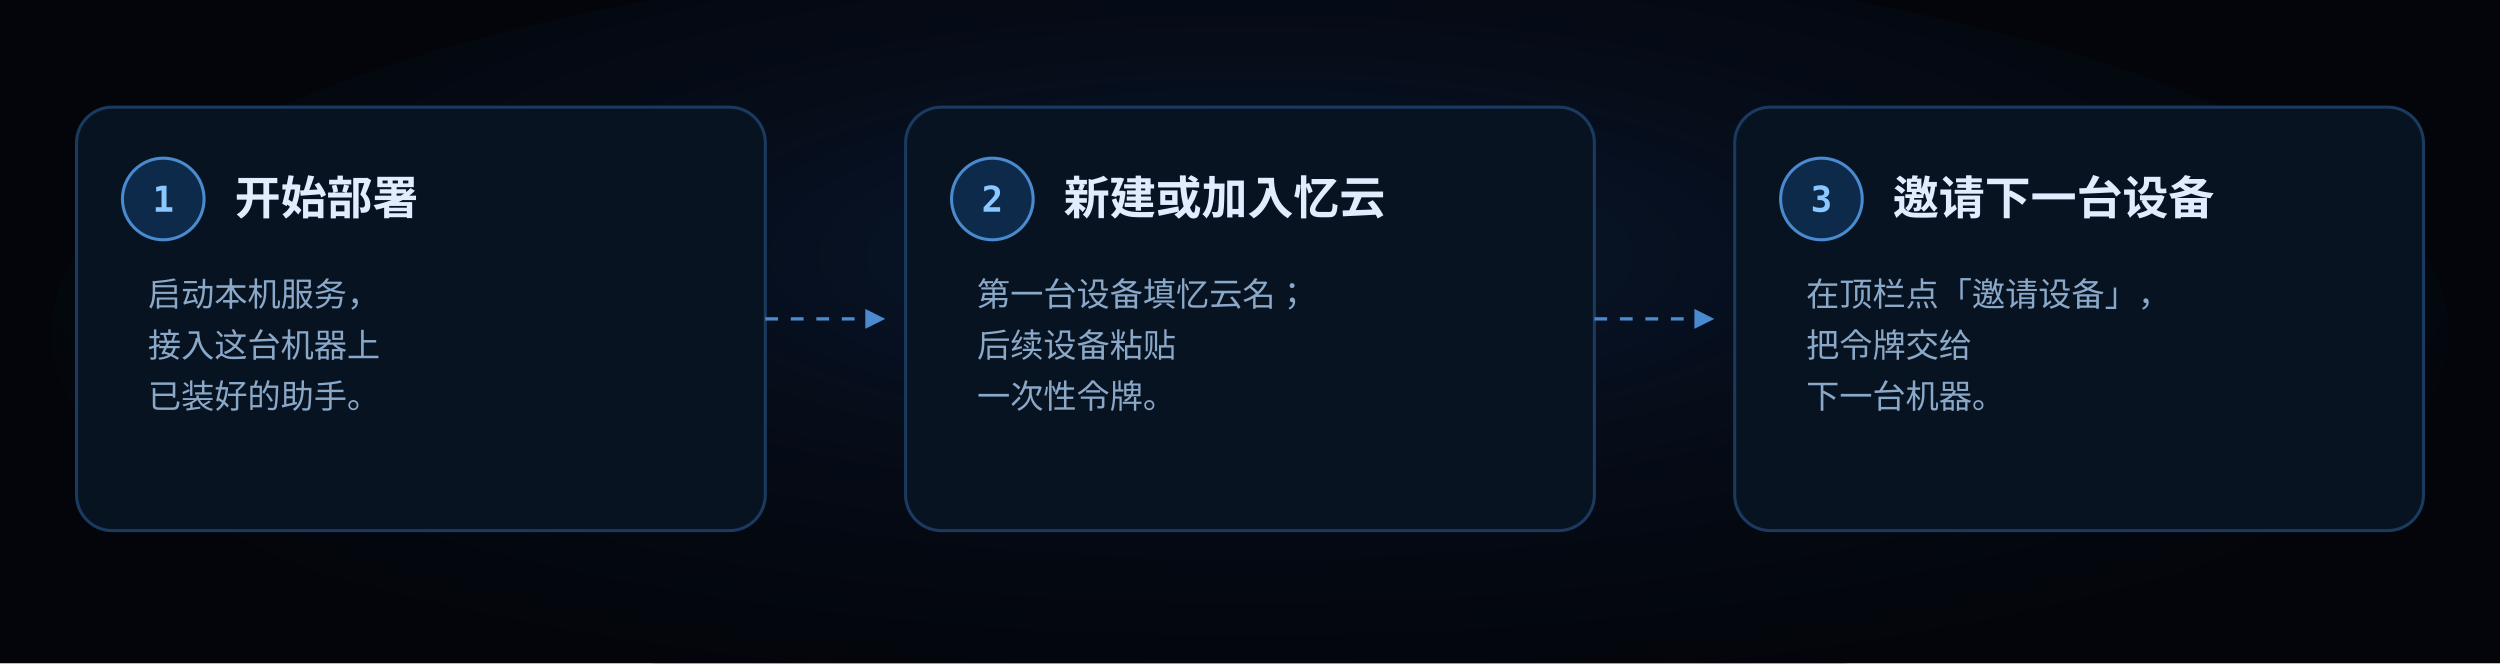
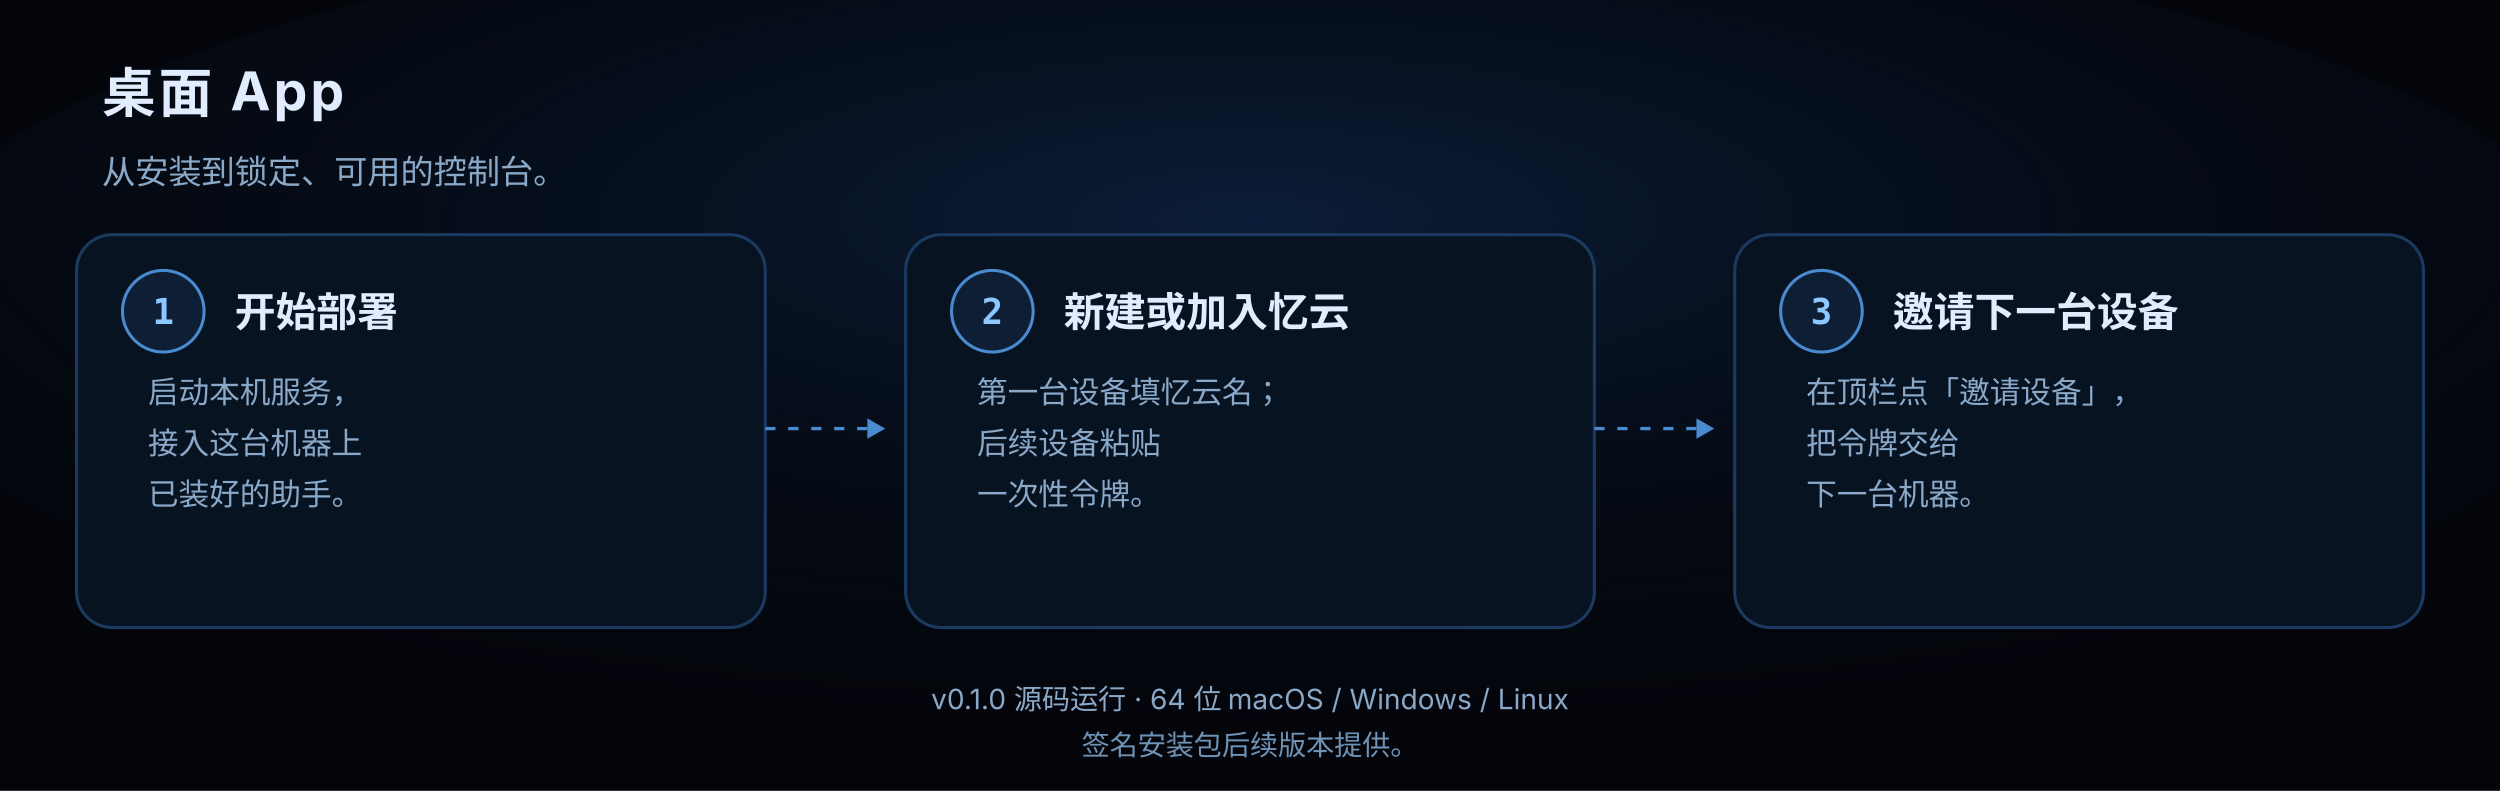
- <svg xmlns="http://www.w3.org/2000/svg" viewBox="0 0 980 260" width="980" height="260" role="img" aria-label="桌面 App 三步：1 开始部署，2 新建或加入忆云，3 邀请下一台设备">
+ <svg xmlns="http://www.w3.org/2000/svg" width="980" height="310" viewBox="0 0 980 310" role="img" aria-label="桌面 App">
  <defs>
-     <radialGradient id="glow" cx="50%" cy="40%" r="70%">
-       <stop offset="0%" stop-color="#0d2140" stop-opacity="0.75" />
+     <radialGradient id="glow" cx="50%" cy="38%" r="72%">
+       <stop offset="0%" stop-color="#0d2140" stop-opacity="0.85" />
      <stop offset="100%" stop-color="#03050a" stop-opacity="0" />
    </radialGradient>
-     <marker id="arrow" markerWidth="8" markerHeight="8" refX="6" refY="3" orient="auto">
-       <path d="M0,0 L6,3 L0,6 z" fill="#4a8acf" />
-     </marker>
-     <style>
-       .card{fill:#081322;stroke:#1a3a60;stroke-width:1.2}
-       .num{fill:#0d2a4a;stroke:#4a8acf;stroke-width:1.2}
-       .n{font-family:'SF Mono','Cascadia Code','Source Code Pro',Consolas,monospace;font-size:14px;font-weight:700;fill:#8ac8ff}
-       .h{font-family:'PingFang SC','Noto Sans SC','Segoe UI',ui-sans-serif,system-ui,sans-serif;font-size:18px;font-weight:600;fill:#e2ecff}
-       .s{font-family:'PingFang SC','Noto Sans SC','Segoe UI',ui-sans-serif,system-ui,sans-serif;font-size:13px;fill:#8aa8c8}
-       .step{stroke:#4a8acf;stroke-width:1.3;stroke-dasharray:5 5;fill:none}
-     </style>
  </defs>
-   <rect width="980" height="260" fill="#03050a" />
-   <ellipse cx="490" cy="130" rx="470" ry="150" fill="url(#glow)" />
-   <rect class="card" x="30" y="42" width="270" height="166" rx="14" />
-   <rect class="card" x="355" y="42" width="270" height="166" rx="14" />
-   <rect class="card" x="680" y="42" width="270" height="166" rx="14" />
-   <circle class="num" cx="64" cy="78" r="16" />
-   <text class="n" x="64" y="83" text-anchor="middle">1</text>
-   <text class="h" x="92" y="84">开始部署</text>
-   <text class="s" x="58" y="120">启动本机服务，</text>
-   <text class="s" x="58" y="140">接入这台机器上</text>
-   <text class="s" x="58" y="160">已装好的助手。</text>
-   <circle class="num" cx="389" cy="78" r="16" />
-   <text class="n" x="389" y="83" text-anchor="middle">2</text>
-   <text class="h" x="417" y="84">新建或加入忆云</text>
-   <text class="s" x="383" y="120">第一台设备填忆云名；</text>
-   <text class="s" x="383" y="140">后续设备粘贴</text>
-   <text class="s" x="383" y="160">一次性令牌。</text>
-   <circle class="num" cx="714" cy="78" r="16" />
-   <text class="n" x="714" y="83" text-anchor="middle">3</text>
-   <text class="h" x="742" y="84">邀请下一台设备</text>
-   <text class="s" x="708" y="120">在顶栏点「邀请设备」，</text>
-   <text class="s" x="708" y="140">把令牌交给</text>
-   <text class="s" x="708" y="160">下一台机器。</text>
-   <line class="step" x1="300" y1="125" x2="347" y2="125" marker-end="url(#arrow)" />
-   <line class="step" x1="625" y1="125" x2="672" y2="125" marker-end="url(#arrow)" />
+   <rect width="980" height="310" fill="#03050a" />
+   <ellipse cx="490" cy="124" rx="539" ry="161.2" fill="url(#glow)" />
+   <text x="40" y="44" font-family="'SF Pro Display','Segoe UI',ui-sans-serif,system-ui,sans-serif" font-size="21" fill="#e2ecff" font-weight="700" letter-spacing="1.2">桌面 App</text>
+   <text x="40" y="72" font-family="'SF Pro Text','Segoe UI',ui-sans-serif,system-ui,sans-serif" font-size="13" fill="#8aa8c8">从安装到锁定、可用的控制台。</text>
+   <rect x="30" y="92" width="270" height="154" rx="14" fill="#081322" stroke="#1a3a60" stroke-width="1.2" />
+   <circle cx="64" cy="122" r="16" fill="#0d1e35" stroke="#4a8acf" stroke-width="1.2" />
+   <text x="64" y="127" font-family="'SF Mono','Cascadia Code','Source Code Pro',Consolas,monospace" font-size="14" fill="#8ac8ff" font-weight="700" text-anchor="middle">1</text>
+   <text x="92" y="128" font-family="'SF Pro Text','Segoe UI',ui-sans-serif,system-ui,sans-serif" font-size="16" fill="#e2ecff" font-weight="700">开始部署</text>
+   <text x="58" y="158" font-family="'SF Pro Text','Segoe UI',ui-sans-serif,system-ui,sans-serif" font-size="12" fill="#8aa8c8">启动本机服务，</text>
+   <text x="58" y="178" font-family="'SF Pro Text','Segoe UI',ui-sans-serif,system-ui,sans-serif" font-size="12" fill="#8aa8c8">接入这台机器上</text>
+   <text x="58" y="198" font-family="'SF Pro Text','Segoe UI',ui-sans-serif,system-ui,sans-serif" font-size="12" fill="#8aa8c8">已装好的助手。</text>
+   <rect x="355" y="92" width="270" height="154" rx="14" fill="#081322" stroke="#1a3a60" stroke-width="1.2" />
+   <circle cx="389" cy="122" r="16" fill="#0d1e35" stroke="#4a8acf" stroke-width="1.2" />
+   <text x="389" y="127" font-family="'SF Mono','Cascadia Code','Source Code Pro',Consolas,monospace" font-size="14" fill="#8ac8ff" font-weight="700" text-anchor="middle">2</text>
+   <text x="417" y="128" font-family="'SF Pro Text','Segoe UI',ui-sans-serif,system-ui,sans-serif" font-size="16" fill="#e2ecff" font-weight="700">新建或加入忆云</text>
+   <text x="383" y="158" font-family="'SF Pro Text','Segoe UI',ui-sans-serif,system-ui,sans-serif" font-size="12" fill="#8aa8c8">第一台设备填忆云名；</text>
+   <text x="383" y="178" font-family="'SF Pro Text','Segoe UI',ui-sans-serif,system-ui,sans-serif" font-size="12" fill="#8aa8c8">后续设备粘贴</text>
+   <text x="383" y="198" font-family="'SF Pro Text','Segoe UI',ui-sans-serif,system-ui,sans-serif" font-size="12" fill="#8aa8c8">一次性令牌。</text>
+   <rect x="680" y="92" width="270" height="154" rx="14" fill="#081322" stroke="#1a3a60" stroke-width="1.2" />
+   <circle cx="714" cy="122" r="16" fill="#0d1e35" stroke="#4a8acf" stroke-width="1.2" />
+   <text x="714" y="127" font-family="'SF Mono','Cascadia Code','Source Code Pro',Consolas,monospace" font-size="14" fill="#8ac8ff" font-weight="700" text-anchor="middle">3</text>
+   <text x="742" y="128" font-family="'SF Pro Text','Segoe UI',ui-sans-serif,system-ui,sans-serif" font-size="16" fill="#e2ecff" font-weight="700">邀请下一台设备</text>
+   <text x="708" y="158" font-family="'SF Pro Text','Segoe UI',ui-sans-serif,system-ui,sans-serif" font-size="12" fill="#8aa8c8">在顶栏点「邀请设备」，</text>
+   <text x="708" y="178" font-family="'SF Pro Text','Segoe UI',ui-sans-serif,system-ui,sans-serif" font-size="12" fill="#8aa8c8">把令牌交给</text>
+   <text x="708" y="198" font-family="'SF Pro Text','Segoe UI',ui-sans-serif,system-ui,sans-serif" font-size="12" fill="#8aa8c8">下一台机器。</text>
+   <path d="M300,168 L345,168" stroke="#4a8acf" stroke-width="1.3" stroke-dasharray="4 5" fill="none" />
+   <path d="M340,164 L347,168 L340,172" fill="#4a8acf" />
+   <path d="M625,168 L670,168" stroke="#4a8acf" stroke-width="1.3" stroke-dasharray="4 5" fill="none" />
+   <path d="M665,164 L672,168 L665,172" fill="#4a8acf" />
+   <text x="490" y="278" font-family="'SF Pro Text','Segoe UI',ui-sans-serif,system-ui,sans-serif" font-size="11" fill="#8aa8c8" text-anchor="middle">v0.1.0 源码运行 · 64 位 macOS / Windows / Linux</text>
+   <text x="490" y="296" font-family="'SF Pro Text','Segoe UI',ui-sans-serif,system-ui,sans-serif" font-size="11" fill="#6f93b6" text-anchor="middle">签名安装包后续版本提供。</text>
</svg>
